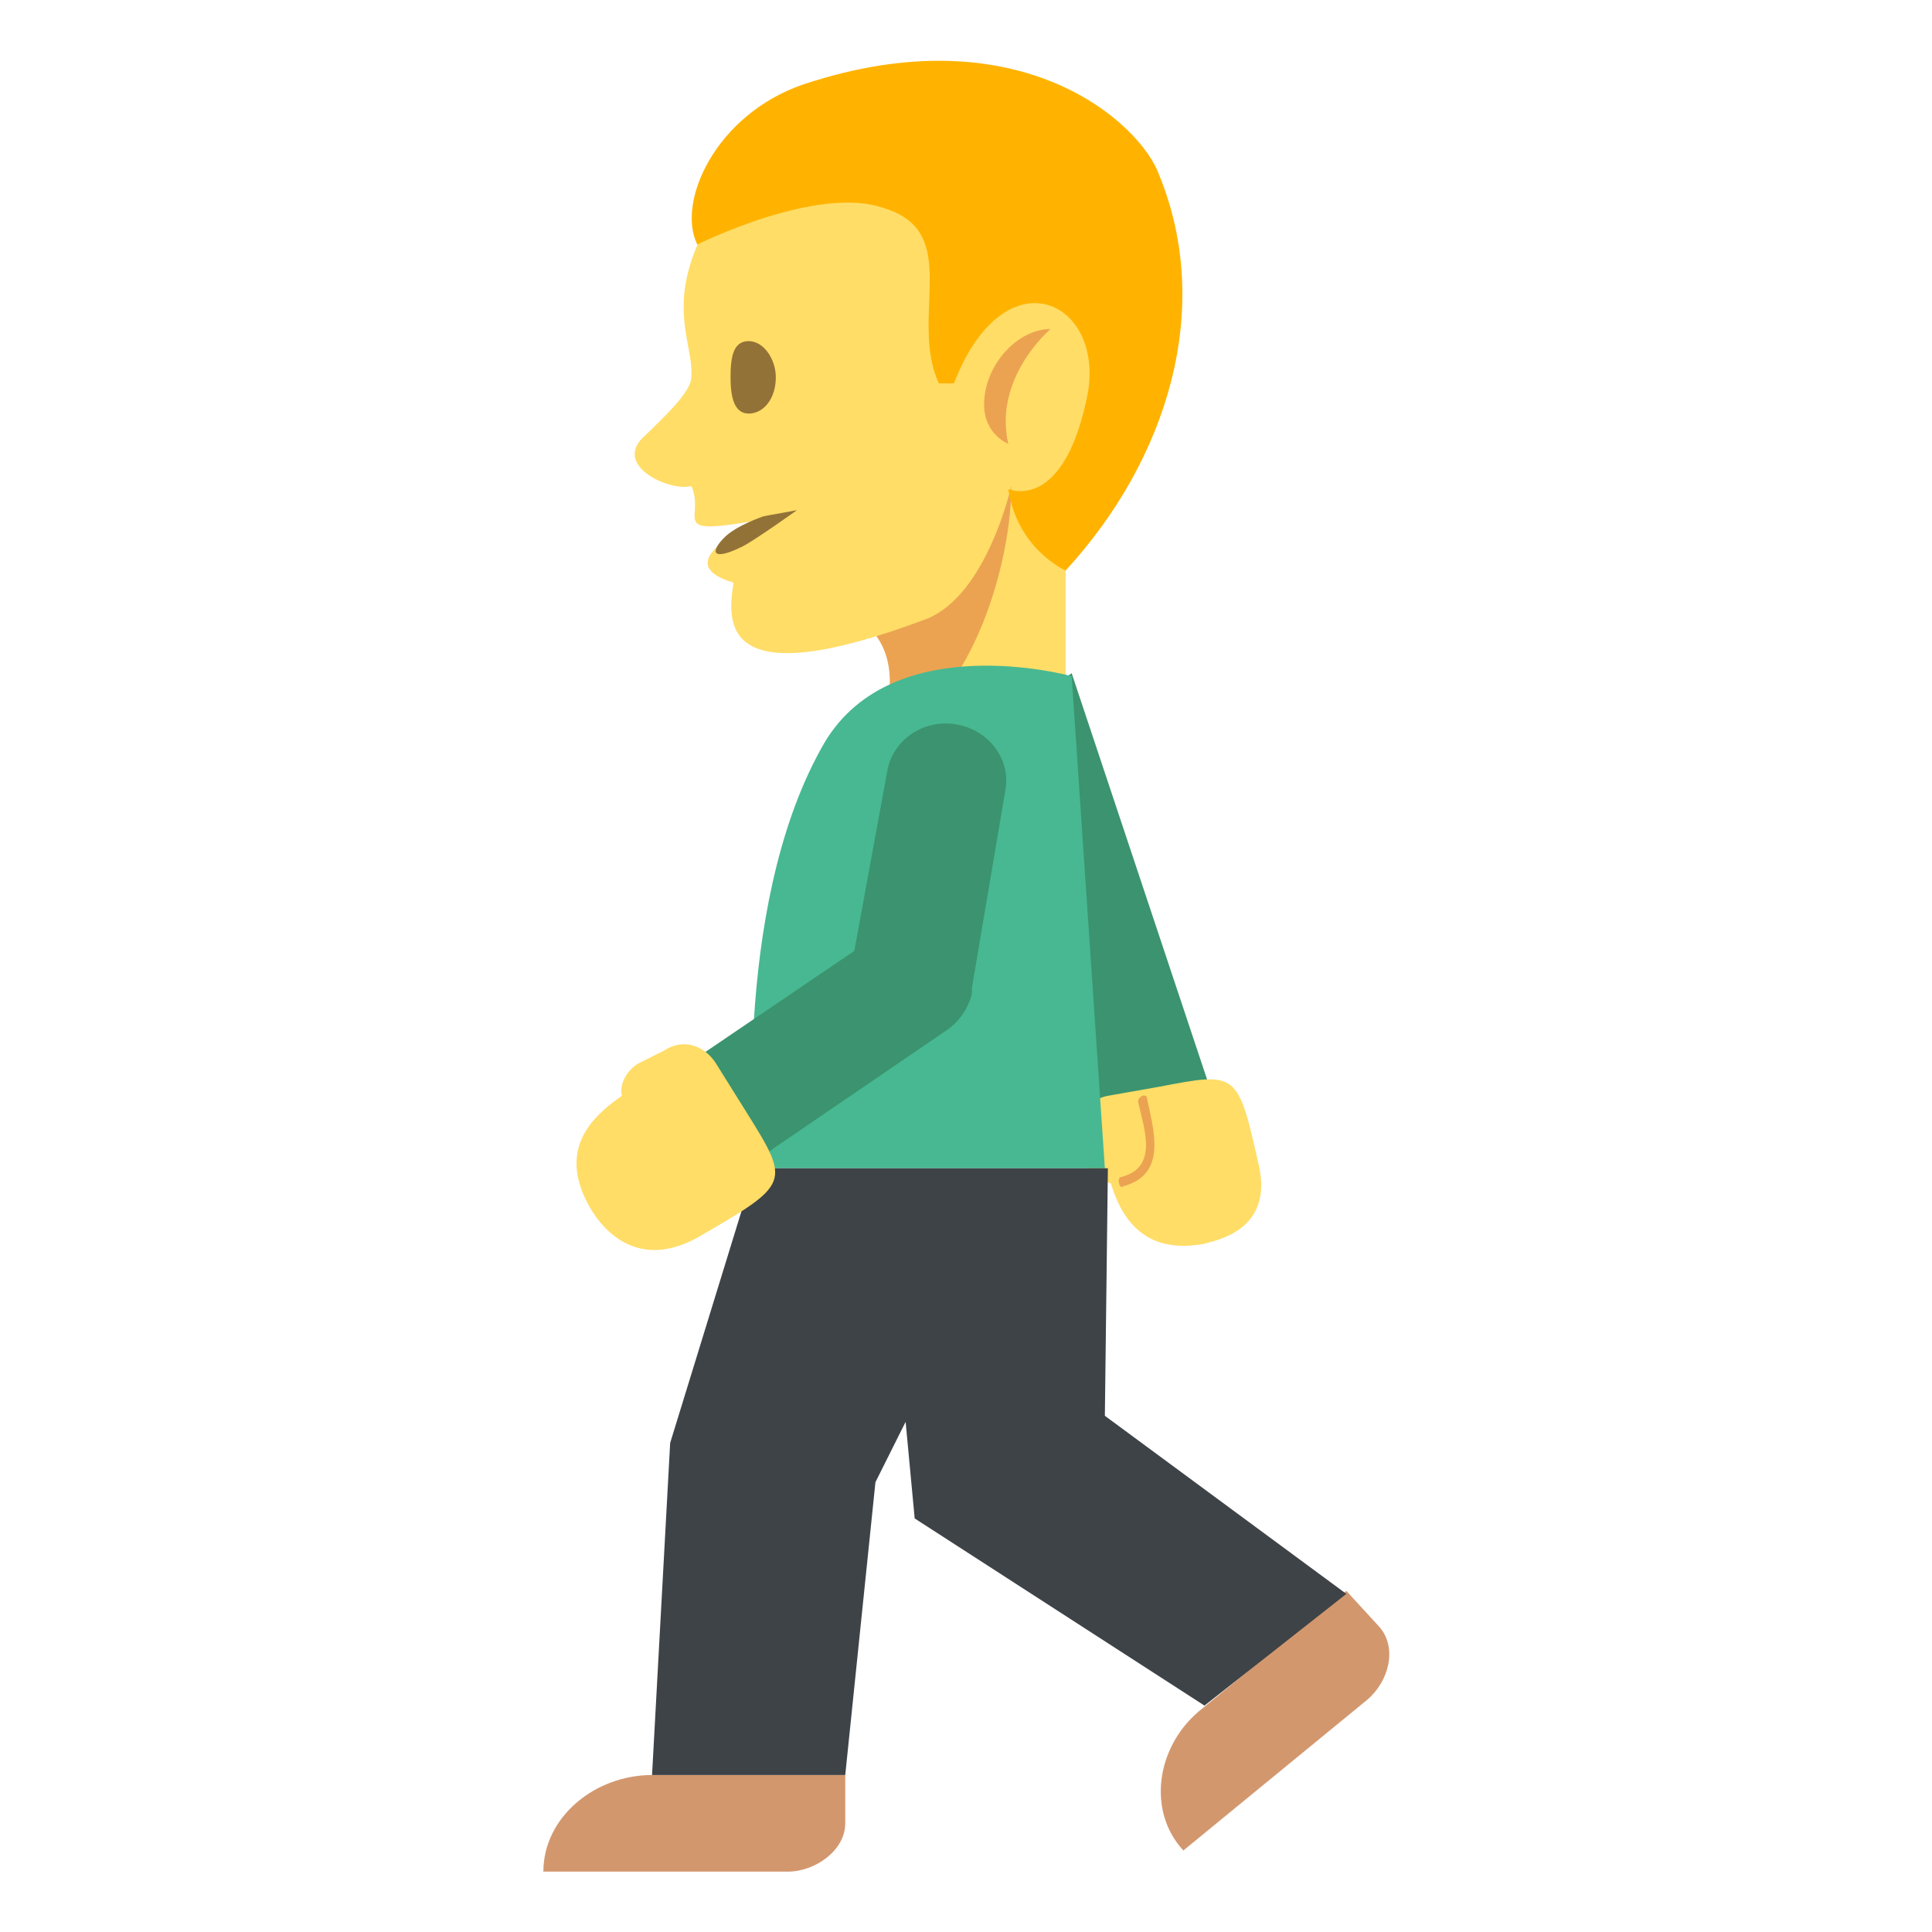
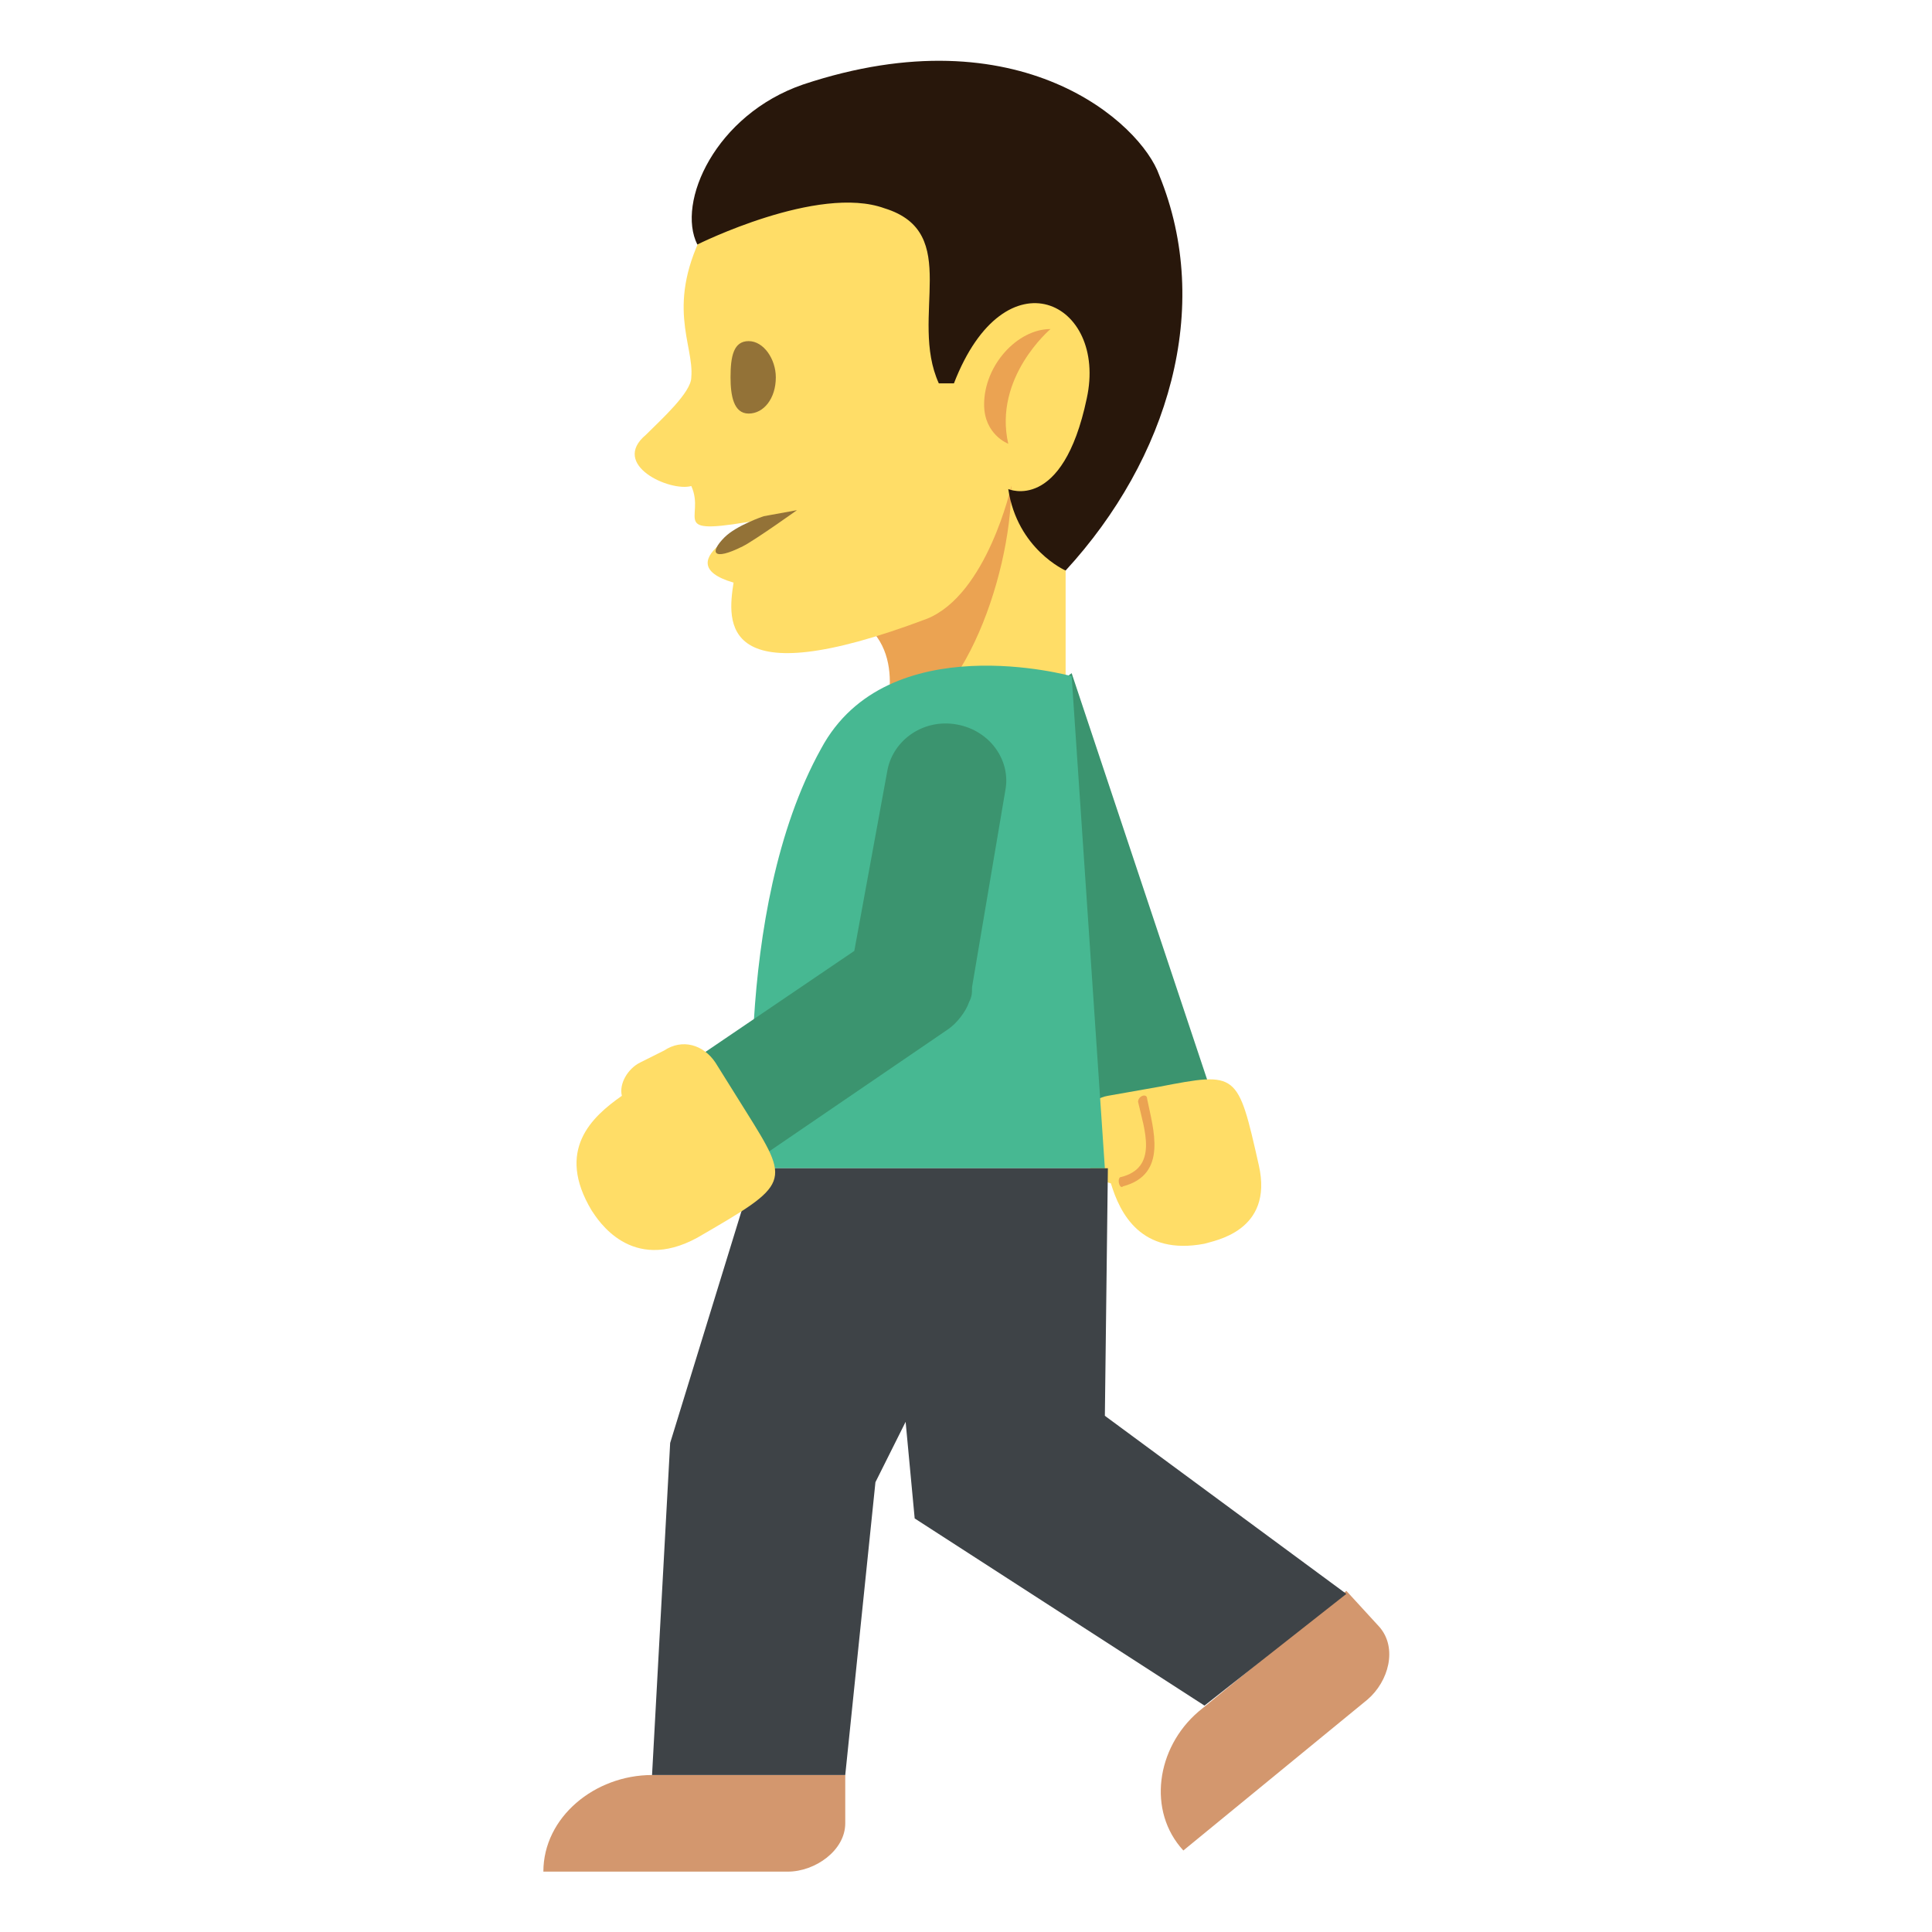
<svg xmlns="http://www.w3.org/2000/svg" viewBox="0 0 64 64" enable-background="new 0 0 64 64">
  <path fill="#ffdd67" d="m32.6 16.1l2.7-1.5v9.5h-6.1z" />
  <path d="m28.4 20.5c1.8 1.1.8 3.6.8 3.6 2.5 0 4.3-4.9 4.3-8l-5.1 4.4" fill="#eba352" />
  <path d="m34.4 3.7l-11 3.8c-1.4 2.6-.4 3.9-.5 5 0 .5-1 1.4-1.5 1.9-1.2 1 .8 1.9 1.5 1.7.5 1.1-.9 1.7 2.4 1.1 0 0-3.4 1.4-1 2.1-.2 1.3-.5 3.8 6.4 1.2 2-.8 2.8-4.4 2.8-4.4l3.4-.6-2.5-11.8" fill="#ffdd67" />
-   <path d="m26.6 2.8c7.2-2.4 11.2 1.3 11.8 3 1.8 4.4.3 9.4-3.1 13.1 0 0-1.6-.7-1.9-2.7 0 0 1.8.8 2.6-3 .7-3.2-2.7-4.9-4.4-.5h-.5c-1-2.2.8-5-1.8-5.8-2.2-.8-6.2 1.2-6.2 1.2-.7-1.4.6-4.3 3.5-5.3" fill="#ffb300" />
+   <path d="m26.6 2.8c7.2-2.4 11.2 1.3 11.8 3 1.8 4.4.3 9.4-3.1 13.1 0 0-1.6-.7-1.9-2.7 0 0 1.8.8 2.6-3 .7-3.2-2.7-4.9-4.4-.5h-.5c-1-2.2.8-5-1.8-5.8-2.2-.8-6.2 1.2-6.2 1.2-.7-1.4.6-4.3 3.5-5.3" fill="#28170b" />
  <path d="m25.7 12.5c0 .7-.4 1.2-.9 1.2s-.6-.6-.6-1.2c0-.7.1-1.2.6-1.2s.9.6.9 1.2" fill="#937237" />
  <path d="m32.6 13.4c0-1.3 1.1-2.5 2.2-2.5 0 0-1.9 1.6-1.4 3.8 0 0-.8-.3-.8-1.3" fill="#eba352" />
  <path d="m26.4 16.9c0 0-1.4 1-1.8 1.2-1 .5-1.1.2-.6-.3.4-.4 1.3-.7 1.3-.7l1.1-.2" fill="#937237" />
  <g fill="#d3976e">
    <path d="m21.6 58.8c-1.9 0-3.6 1.4-3.6 3.2h8.1c.9 0 1.9-.7 1.9-1.6v-1.6h-6.4" />
    <path d="m39.7 56.7c-1.4 1.2-1.7 3.3-.5 4.6l6.1-5c.7-.6 1-1.7.4-2.4l-1.1-1.2-4.9 4" />
  </g>
  <path fill="#3b946f" d="m32.4 24.6l4.2 12.3 3.7-.2-4.8-14.4z" />
  <path d="m38.4 36l-1.7.3c-.6.1-1 .7-.9 1.3l.2.8c.1.4.4.7.8.8.3 1 1 2.4 3.1 2 .3-.1 2.3-.4 1.8-2.6-.7-3.1-.7-3.1-3.3-2.6" fill="#ffdd67" />
  <path d="m37.2 39.3c1.5-.4 1-1.9.8-2.9 0-.2-.3-.1-.3.1.2.9.7 2.2-.6 2.5-.1.1 0 .4.1.3" fill="#eba352" />
  <path d="m36.6 38.7h-11.6c0 0-.8-8.5 2.2-13.9 2.2-4.1 8.3-2.4 8.3-2.4l1.1 16.3" fill="#47b892" />
  <path fill="#3e4347" d="m36.6 46.9l.1-8.2h-11.7l-2.8 9.1-.6 11h6.4l1-9.7 1-2 .3 3.2 9.6 6.2 4.7-3.7z" />
  <path d="m33.3 26.2c.2-1-.5-2-1.6-2.2-1.1-.2-2.1.5-2.3 1.5l-1.1 6-5.6 3.8 2.4 3.1 6.3-4.3c.3-.2.6-.6.7-.9.1-.2.1-.3.1-.5l1.1-6.5" fill="#3b946f" />
  <path d="m24.7 36.8l-1-1.6c-.4-.6-1.1-.8-1.7-.4l-.8.4c-.4.2-.7.7-.6 1.1-1 .7-2.2 1.8-1 3.8.2.3 1.3 2.1 3.5.9 3.1-1.8 3.1-1.8 1.6-4.2" fill="#ffdd67" />
</svg>
